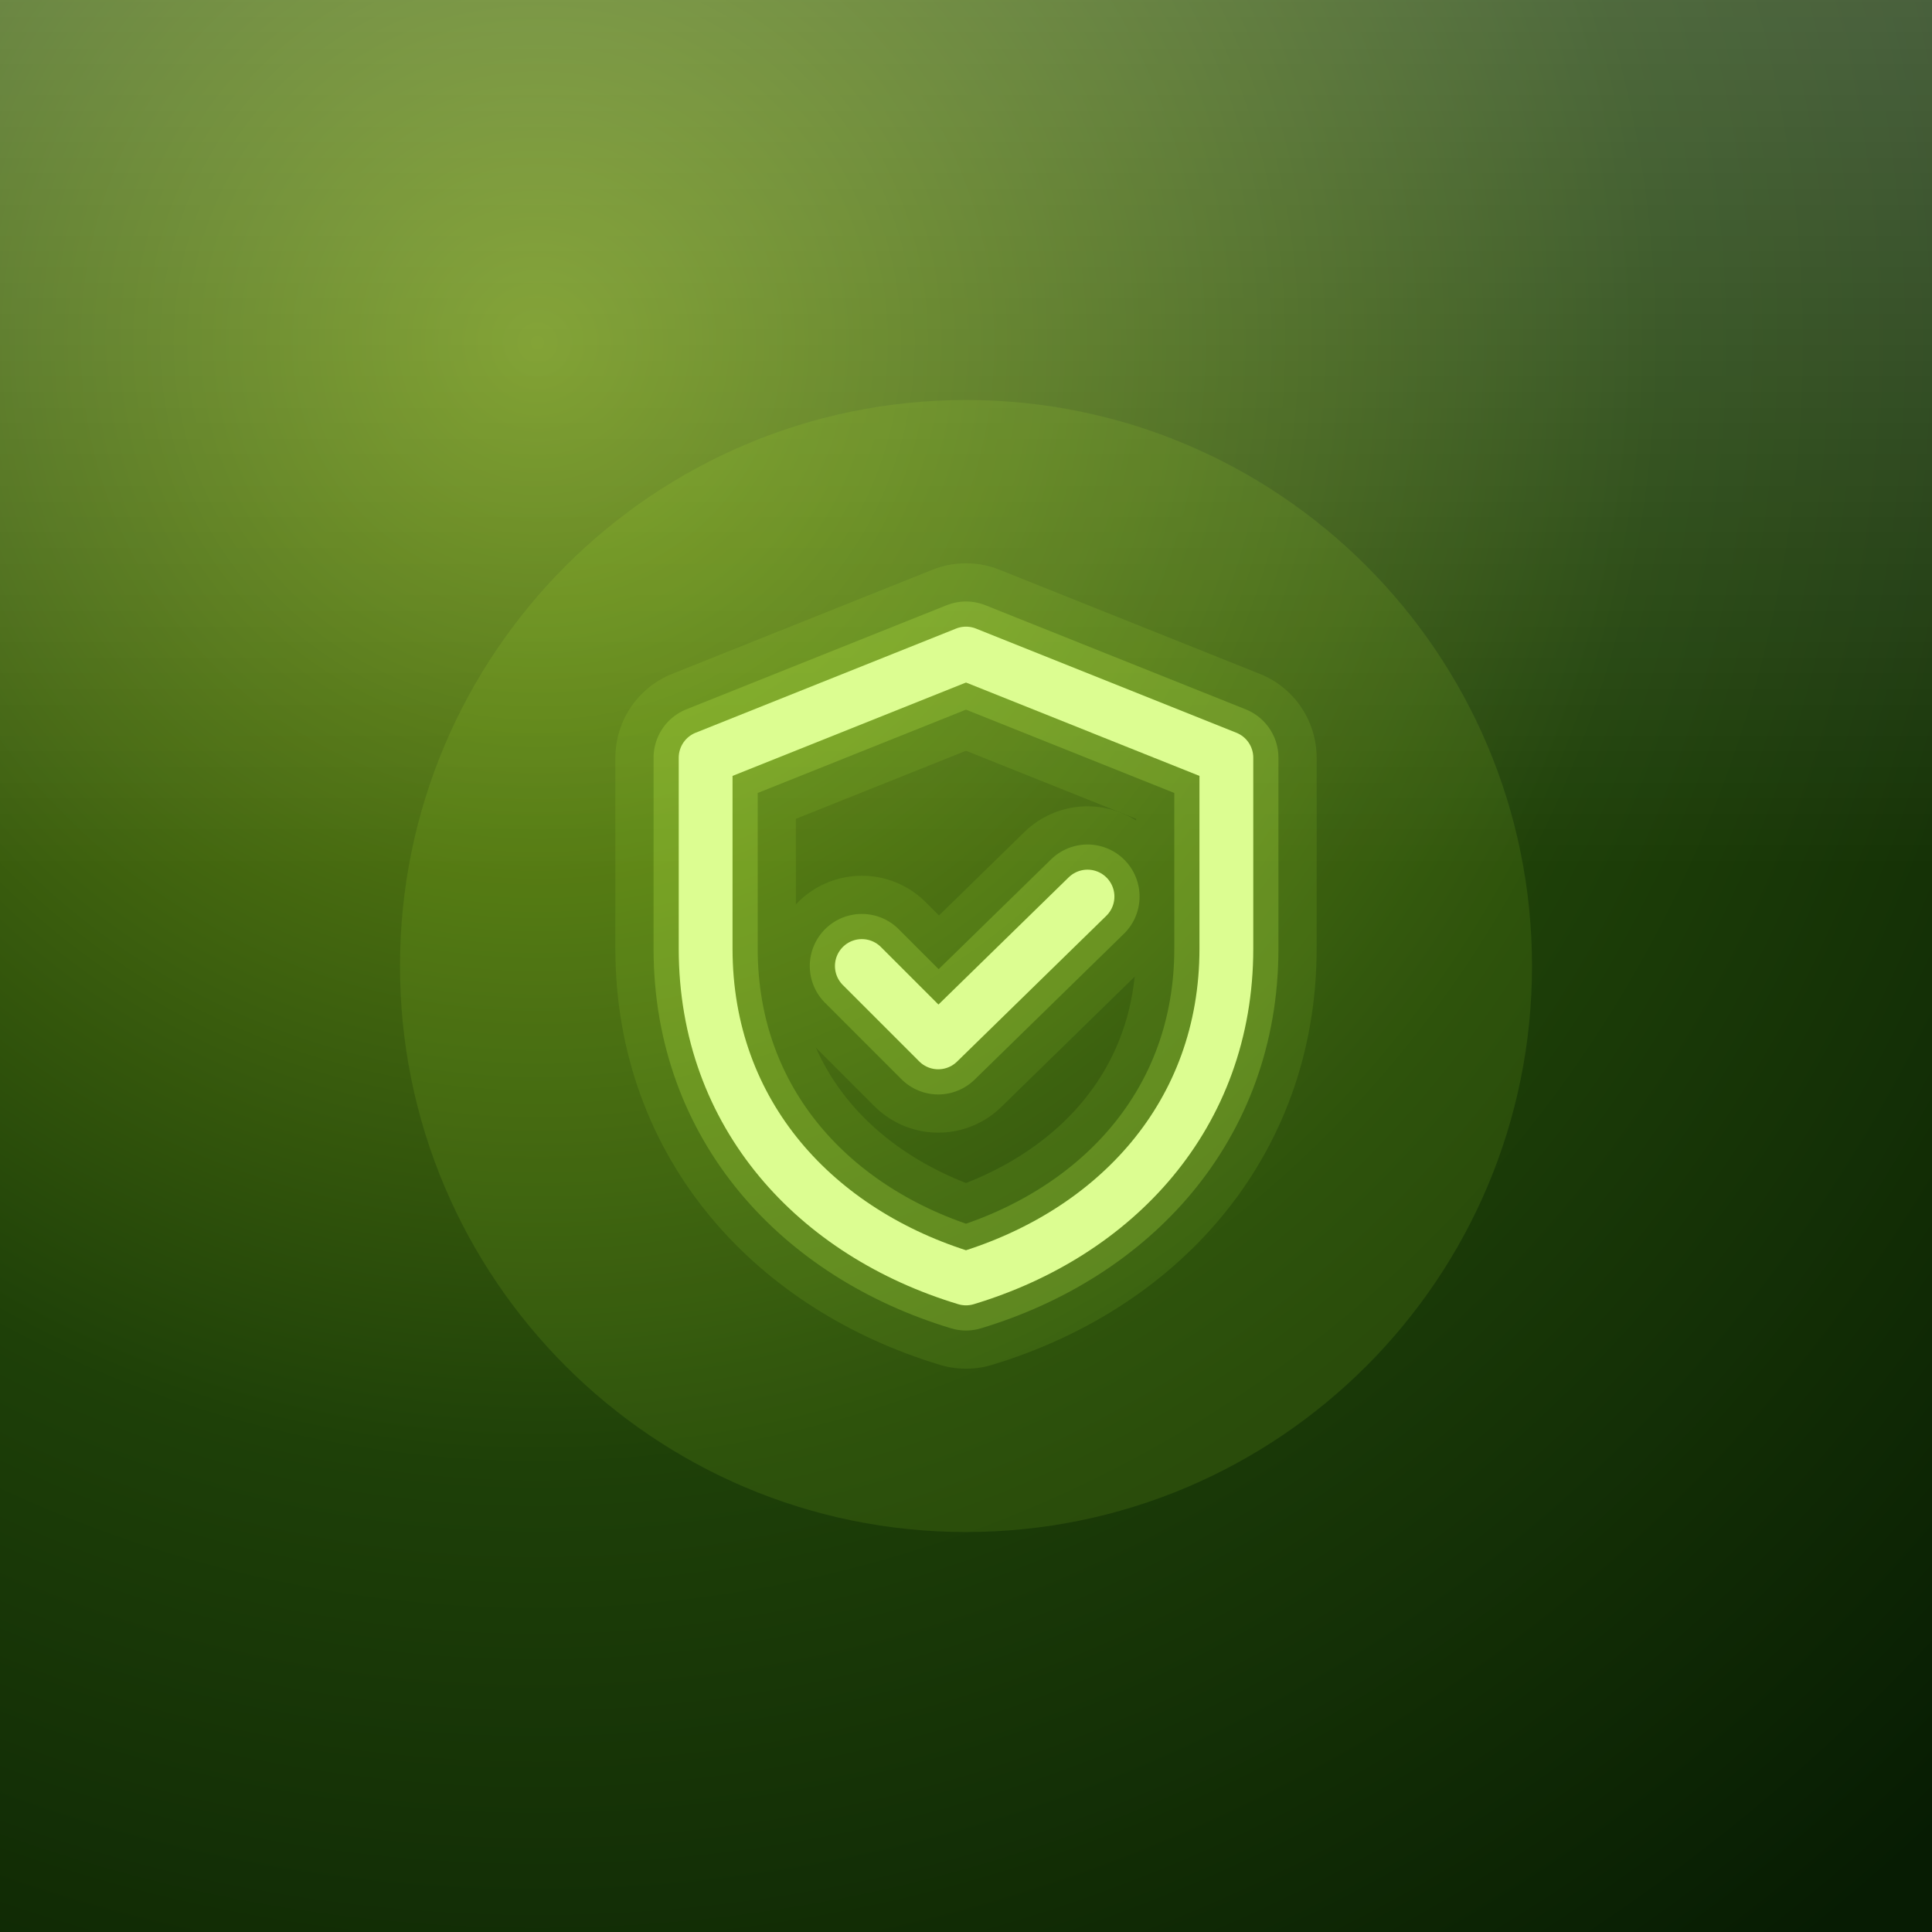
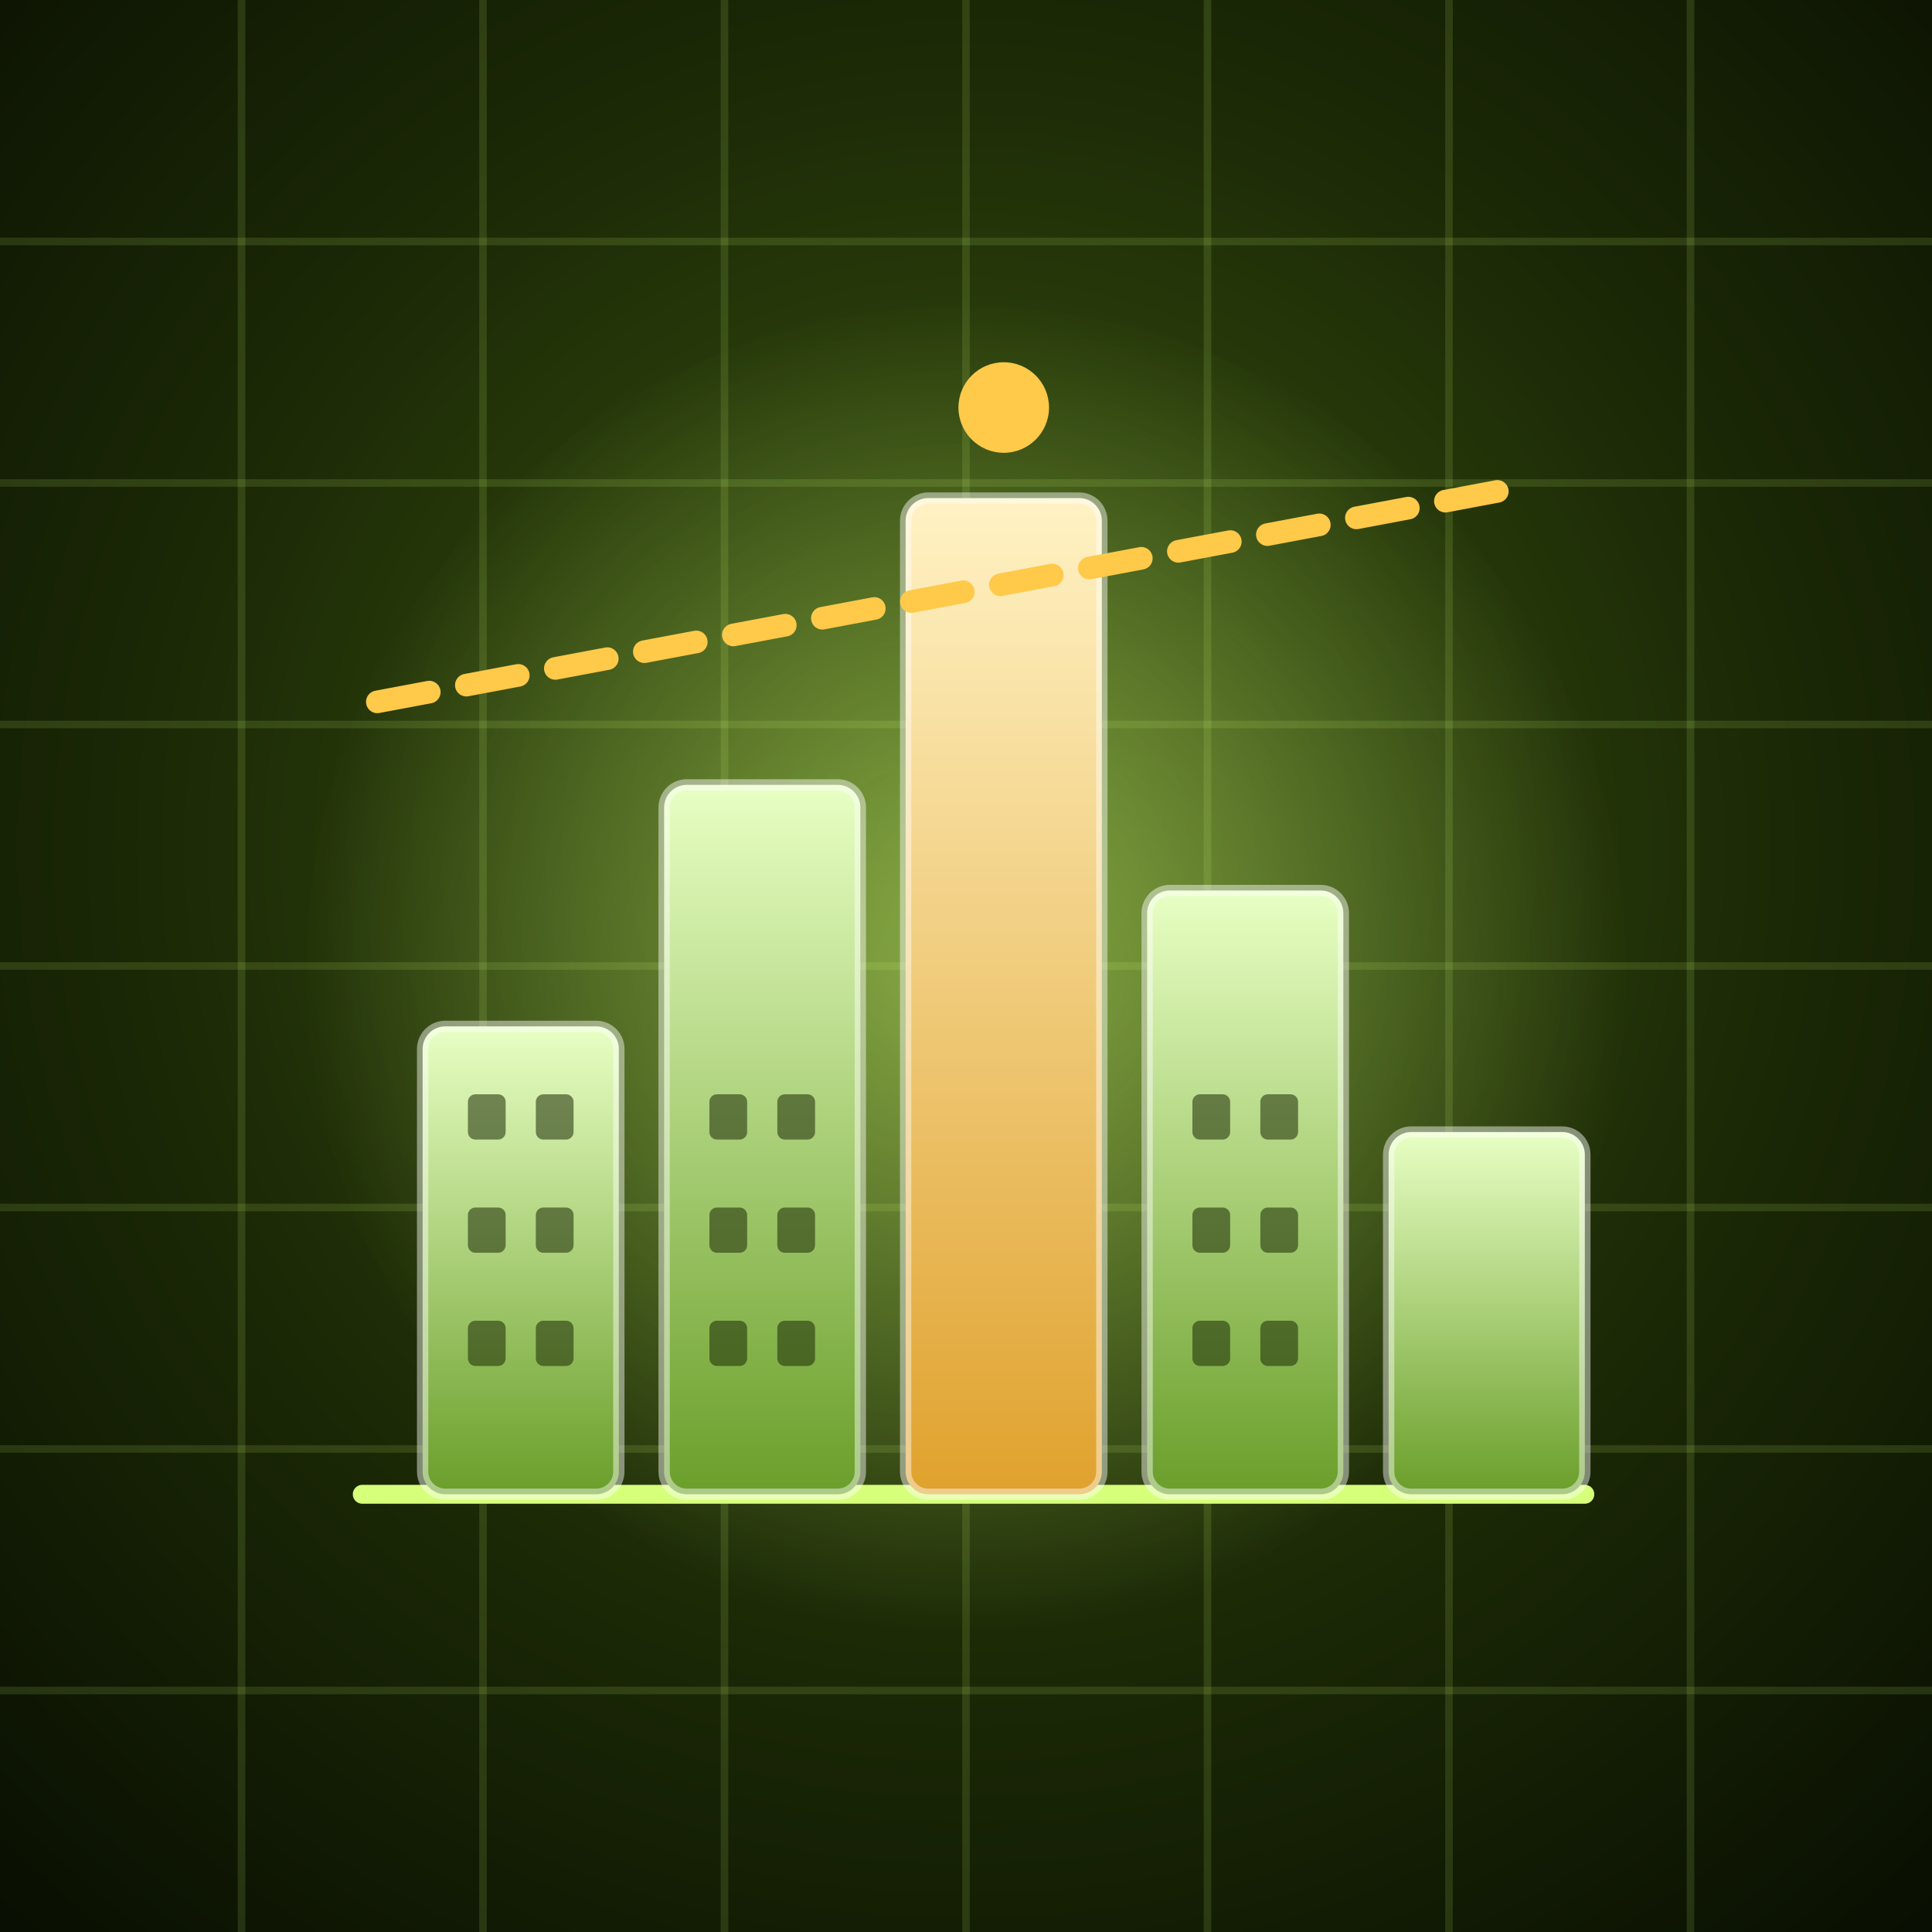
<svg xmlns="http://www.w3.org/2000/svg" viewBox="0 0 512 512">
  <defs>
-     <radialGradient id="b" cx="28%" cy="18%" r="105%">
-       <stop offset="0" stop-color="hsl(78 72% 34%)" />
-       <stop offset=".55" stop-color="hsl(96 78% 14%)" />
-       <stop offset="1" stop-color="hsl(110 80% 6%)" />
+     <radialGradient id="bg" cx="50%" cy="44%" r="74%">
+       <stop offset="0" stop-color="#3e5a12" />
+       <stop offset=".55" stop-color="#1c2a06" />
+       <stop offset="1" stop-color="#090f02" />
    </radialGradient>
-     <linearGradient id="s" x1="0" y1="0" x2="0" y2="1">
-       <stop offset="0" stop-color="#fff" stop-opacity=".22" />
-       <stop offset=".45" stop-color="#fff" stop-opacity="0" />
+     <radialGradient id="halo" cx="50%" cy="50%" r="50%">
+       <stop offset="0" stop-color="#d6ff7a" stop-opacity=".5" />
+       <stop offset="1" stop-color="#d6ff7a" stop-opacity="0" />
+     </radialGradient>
+     <linearGradient id="b" x1="0" y1="0" x2="0" y2="1">
+       <stop offset="0" stop-color="#e8ffc4" />
+       <stop offset="1" stop-color="#6a9e2a" />
    </linearGradient>
-     <clipPath id="c">
-       <rect width="512" height="512" />
-     </clipPath>
+     <linearGradient id="hi" x1="0" y1="0" x2="0" y2="1">
+       <stop offset="0" stop-color="#fff2c4" />
+       <stop offset="1" stop-color="#e0a22e" />
+     </linearGradient>
  </defs>
-   <g clip-path="url(#c)">
-     <rect width="512" height="512" fill="url(#b)" />
-     <rect width="512" height="512" fill="url(#s)" />
-     <circle cx="256" cy="256" r="150" fill="hsl(78 95% 60%)" opacity=".10" />
+   <rect width="512" height="512" fill="url(#bg)" />
+   <g fill="none" stroke="#d6ff7a" stroke-opacity=".13" stroke-width="2">
+     <path d="M64 0V512" />
+     <path d="M128 0V512" />
+     <path d="M192 0V512" />
+     <path d="M256 0V512" />
+     <path d="M320 0V512" />
+     <path d="M384 0V512" />
+     <path d="M448 0V512" />
+     <path d="M0 64H512" />
+     <path d="M0 128H512" />
+     <path d="M0 192H512" />
+     <path d="M0 256H512" />
+     <path d="M0 320H512" />
+     <path d="M0 384H512" />
+     <path d="M0 448H512" />
  </g>
-   <g transform="translate(256 256) scale(9.2) translate(-12 -12)" fill="none" stroke-linecap="round" stroke-linejoin="round" color="hsl(78 96% 76%)">
-     <g stroke="hsl(78 100% 62%)" stroke-width="5.2" opacity=".10">
-       <path d="M12 3l7.5 3v5.5c0 4.8-3.2 8.2-7.5 9.5-4.3-1.3-7.5-4.7-7.5-9.5V6z" />
-       <path d="M9 12l2.2 2.2L15.5 10" />
-     </g>
-     <g stroke="hsl(78 100% 66%)" stroke-width="3" opacity=".22">
-       <path d="M12 3l7.5 3v5.5c0 4.8-3.2 8.2-7.5 9.5-4.3-1.3-7.5-4.7-7.5-9.5V6z" />
-       <path d="M9 12l2.2 2.2L15.5 10" />
-     </g>
-     <g stroke="hsl(78 96% 78%)" stroke-width="1.55">
-       <path d="M12 3l7.5 3v5.5c0 4.8-3.2 8.2-7.5 9.5-4.3-1.3-7.5-4.7-7.5-9.5V6z" />
-       <path d="M9 12l2.2 2.2L15.5 10" />
-     </g>
+   <circle cx="256" cy="256" r="175" fill="url(#halo)" />
+   <path d="M96 396 H420" stroke="#d6ff7a" stroke-width="5" stroke-linecap="round" />
+   <g stroke="#fff" stroke-opacity=".45" stroke-width="3">
+     <rect x="112" y="272" width="52" height="124" rx="6" fill="url(#b)" />
+     <rect x="176" y="208" width="52" height="188" rx="6" fill="url(#b)" />
+     <rect x="304" y="236" width="52" height="160" rx="6" fill="url(#b)" />
+     <rect x="368" y="300" width="52" height="96" rx="6" fill="url(#b)" />
+     <rect x="240" y="132" width="52" height="264" rx="6" fill="url(#hi)" />
  </g>
+   <g fill="#1c2a06" opacity=".55">
+     <rect x="124" y="290" width="10" height="12" rx="2" />
+     <rect x="124" y="320" width="10" height="12" rx="2" />
+     <rect x="124" y="350" width="10" height="12" rx="2" />
+     <rect x="142" y="290" width="10" height="12" rx="2" />
+     <rect x="142" y="320" width="10" height="12" rx="2" />
+     <rect x="142" y="350" width="10" height="12" rx="2" />
+     <rect x="188" y="290" width="10" height="12" rx="2" />
+     <rect x="188" y="320" width="10" height="12" rx="2" />
+     <rect x="188" y="350" width="10" height="12" rx="2" />
+     <rect x="206" y="290" width="10" height="12" rx="2" />
+     <rect x="206" y="320" width="10" height="12" rx="2" />
+     <rect x="206" y="350" width="10" height="12" rx="2" />
+     <rect x="316" y="290" width="10" height="12" rx="2" />
+     <rect x="316" y="320" width="10" height="12" rx="2" />
+     <rect x="316" y="350" width="10" height="12" rx="2" />
+     <rect x="334" y="290" width="10" height="12" rx="2" />
+     <rect x="334" y="320" width="10" height="12" rx="2" />
+     <rect x="334" y="350" width="10" height="12" rx="2" />
+   </g>
+   <path d="M100 186 L398 130" stroke="#ffc94a" stroke-width="6" stroke-dasharray="14 10" stroke-linecap="round" />
+   <circle cx="266" cy="108" r="12" fill="#ffc94a" />
</svg>
